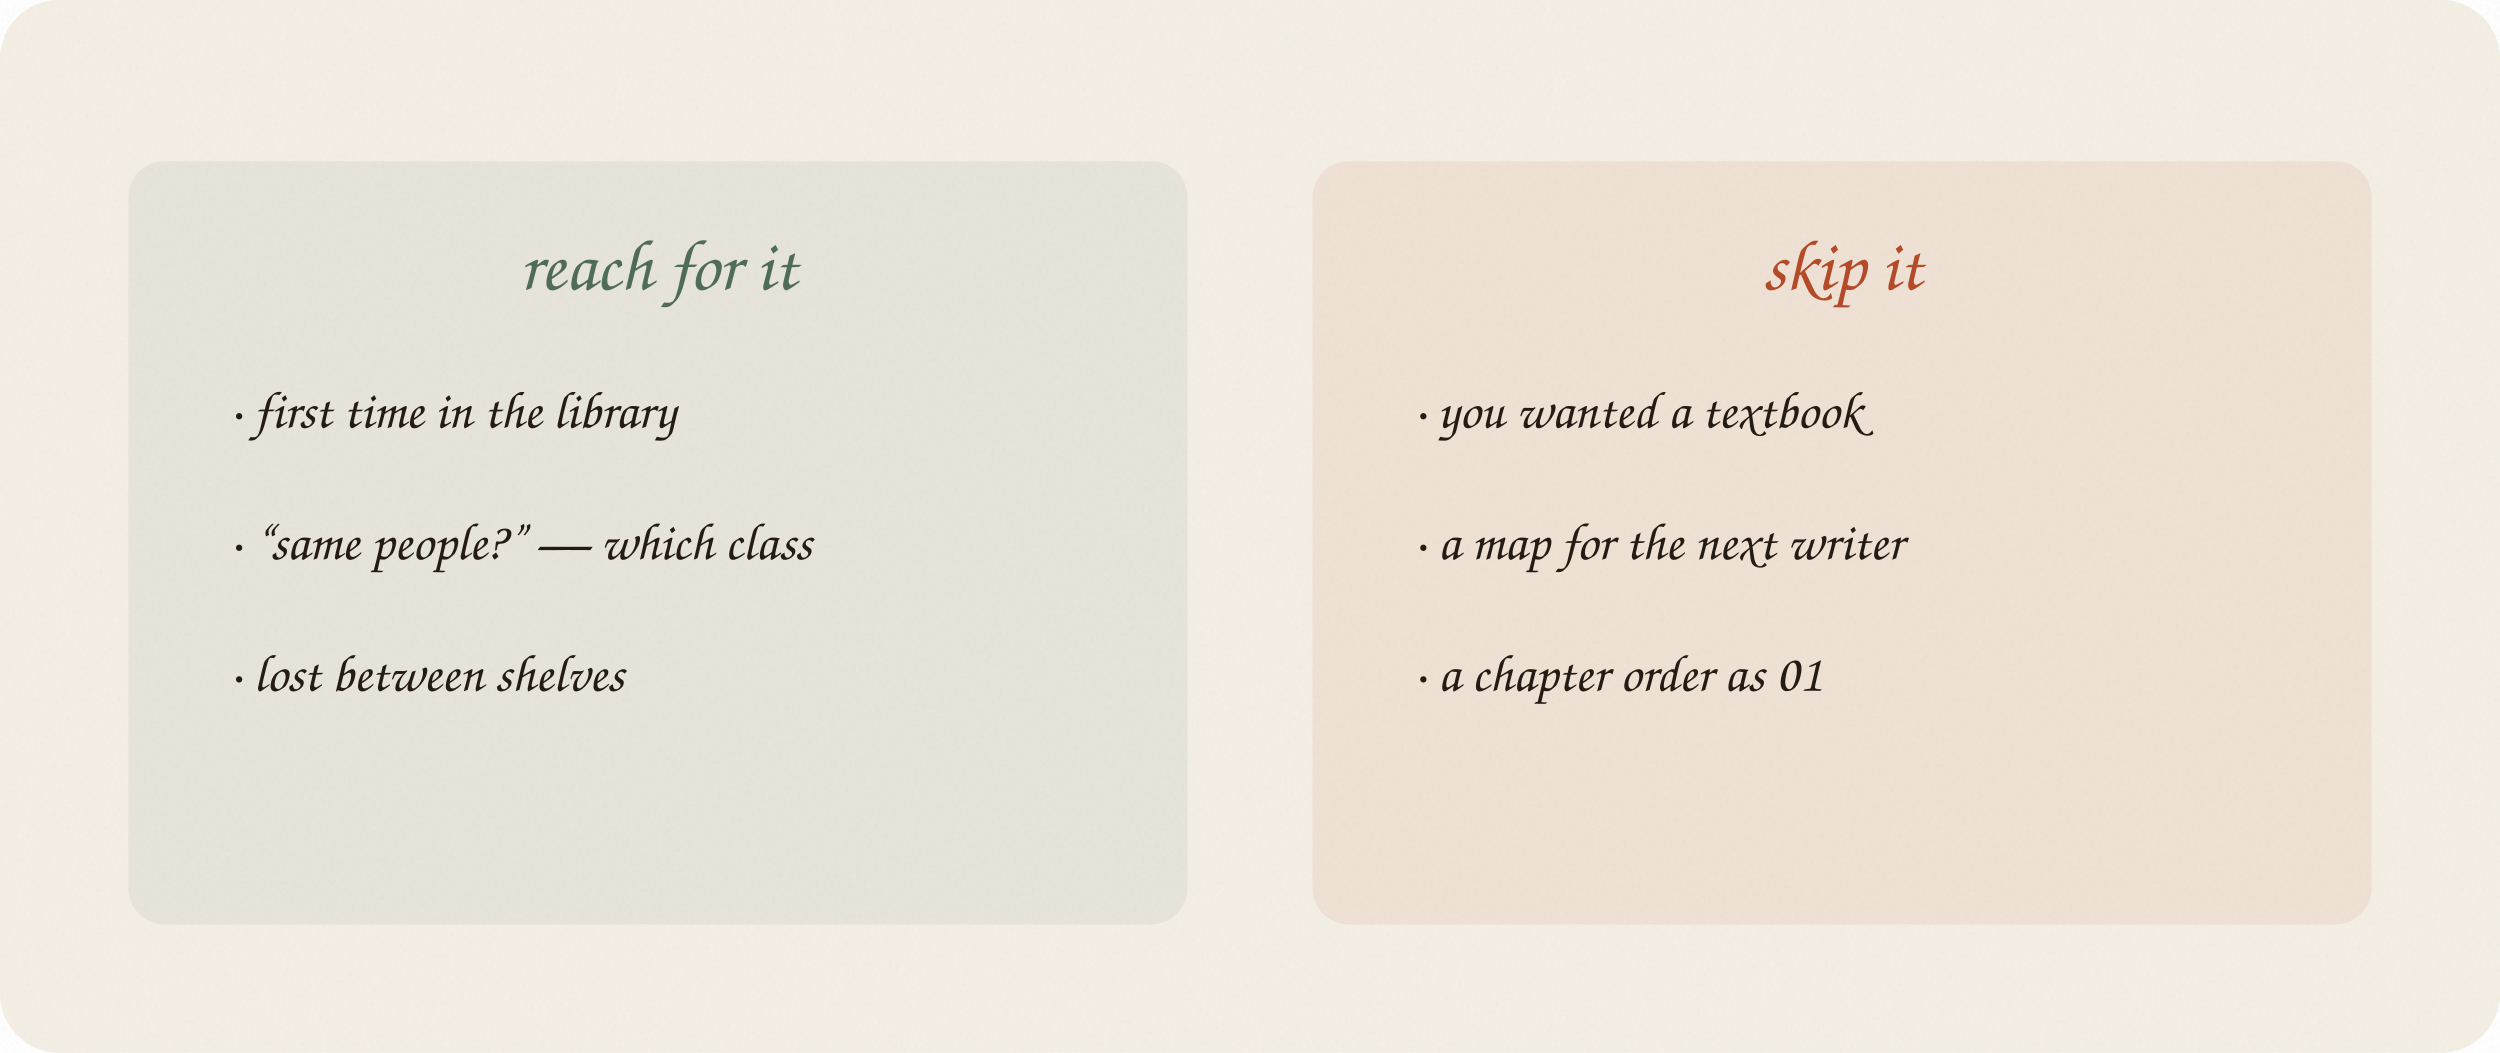
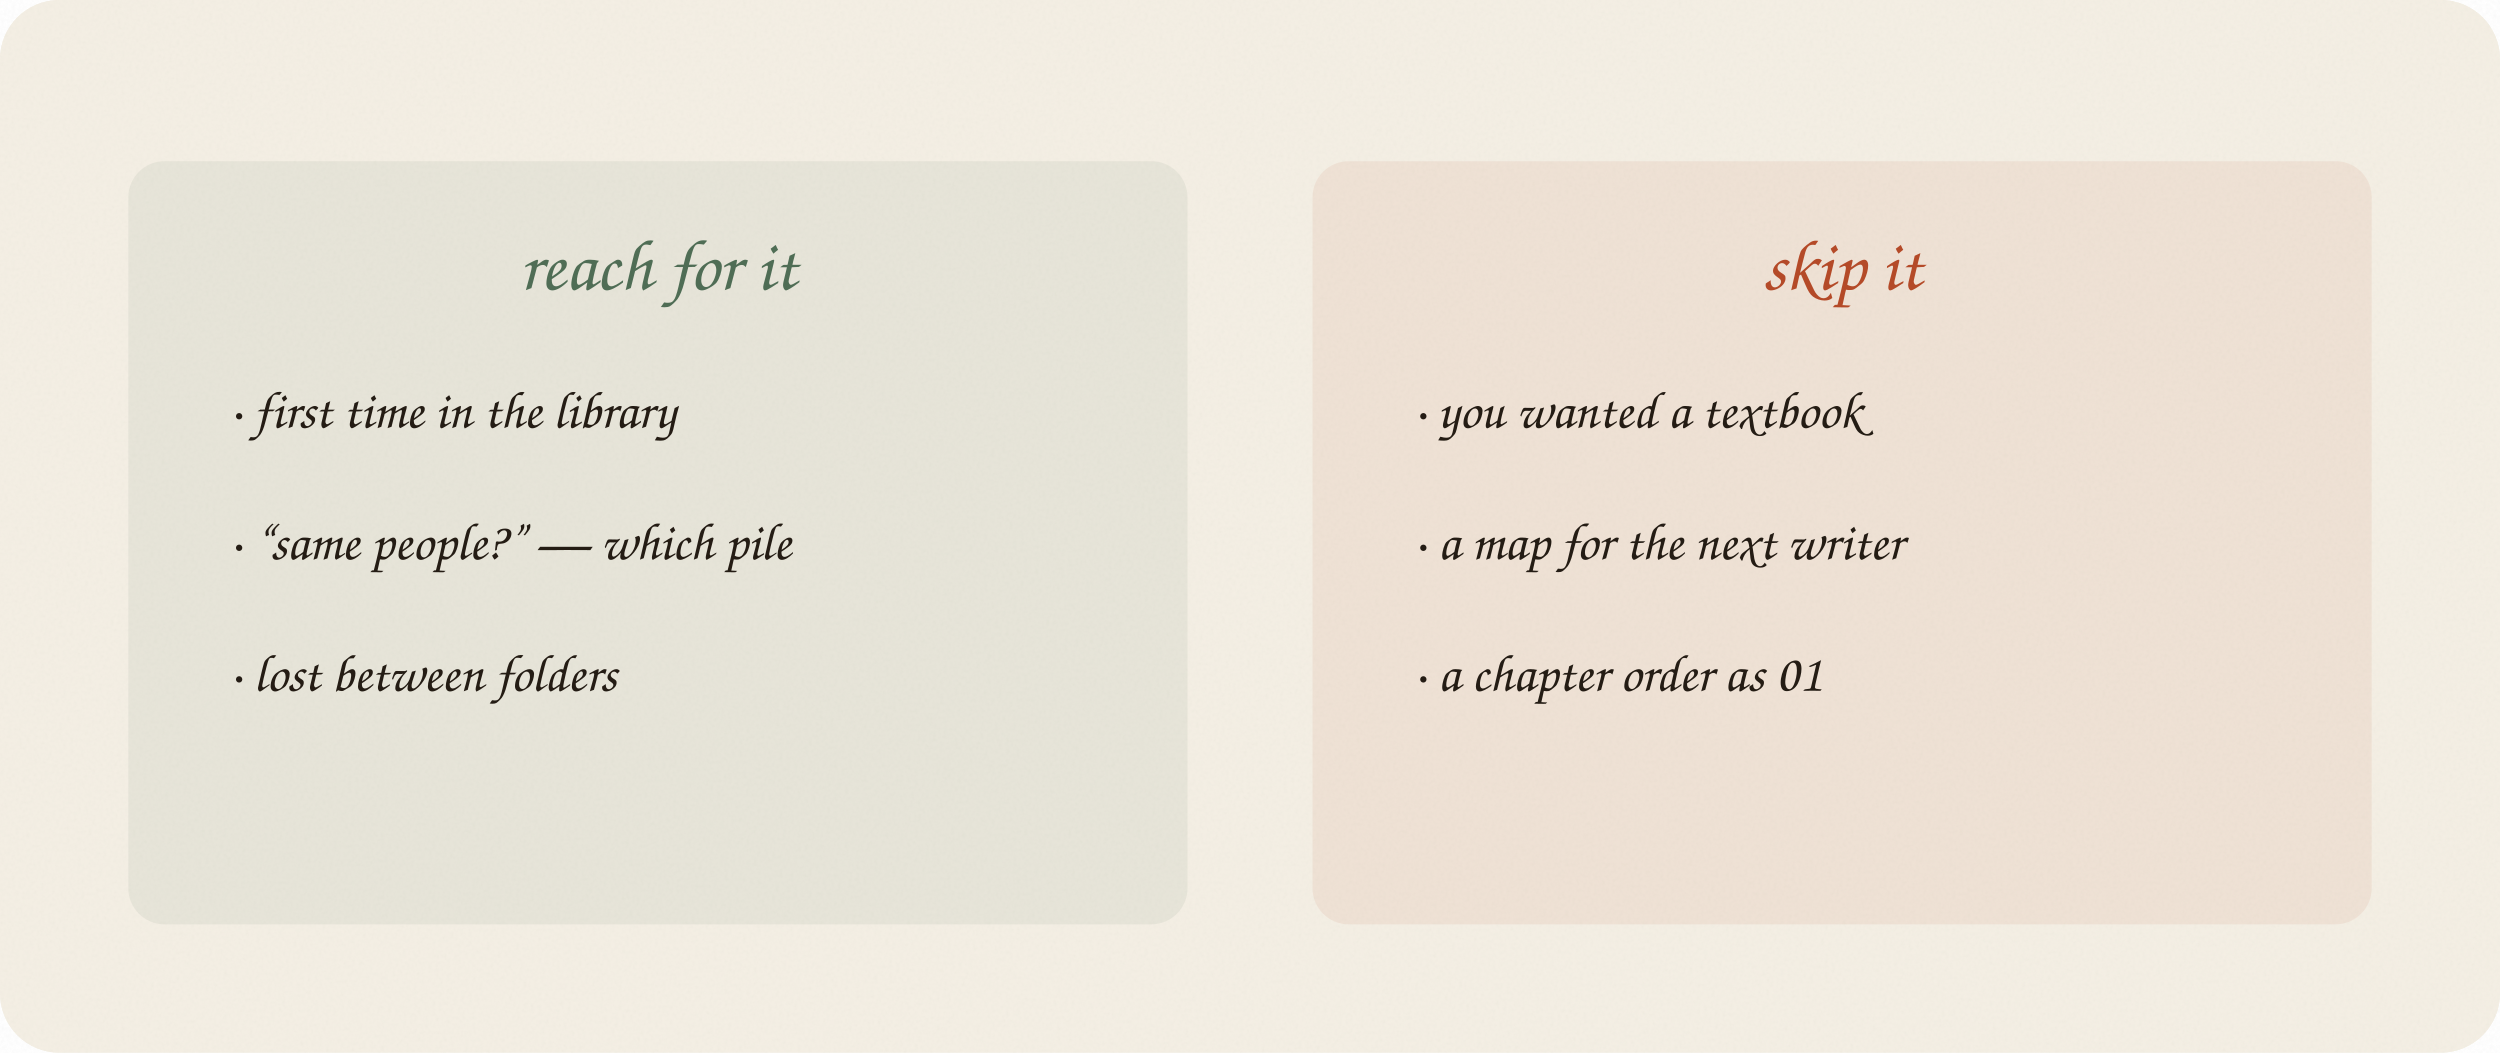
<svg xmlns="http://www.w3.org/2000/svg" viewBox="0 0 760 320" width="760" height="320" role="img" aria-label="when to open this zine">
  <defs>
    <filter id="grain" x="0" y="0" width="100%" height="100%">
      <feTurbulence type="fractalNoise" baseFrequency="0.9" numOctaves="2" stitchTiles="stitch" result="n" />
      <feColorMatrix type="saturate" values="0" />
      <feComponentTransfer>
        <feFuncA type="linear" slope="0.07" />
      </feComponentTransfer>
      <feBlend in="SourceGraphic" mode="multiply" />
    </filter>
  </defs>
  <rect width="760" height="320" rx="18" ry="18" fill="#f4efe4" />
  <rect width="760" height="320" rx="18" ry="18" fill="#f4efe4" filter="url(#grain)" opacity="0.9" />
  <rect x="40" y="50" width="320" height="230" rx="10" fill="#4f6d55" opacity="0.08" stroke="#4f6d55" stroke-width="2" />
  <rect x="400" y="50" width="320" height="230" rx="10" fill="#b44a28" opacity="0.08" stroke="#b44a28" stroke-width="2" />
  <text x="200" y="88" font-family="Bradley Hand, Apple Chancery, Segoe Script, Comic Sans MS, cursive" font-size="22" fill="#4f6d55" text-anchor="middle">reach for it</text>
  <text x="560" y="88" font-family="Bradley Hand, Apple Chancery, Segoe Script, Comic Sans MS, cursive" font-size="22" fill="#b44a28" text-anchor="middle">skip it</text>
  <text x="70" y="130" font-family="Bradley Hand, Apple Chancery, Segoe Script, Comic Sans MS, cursive" font-size="16" fill="#241c14" text-anchor="start">·  first time in the library</text>
-   <text x="70" y="170" font-family="Bradley Hand, Apple Chancery, Segoe Script, Comic Sans MS, cursive" font-size="16" fill="#241c14" text-anchor="start">·  “same people?” — which class</text>
-   <text x="70" y="210" font-family="Bradley Hand, Apple Chancery, Segoe Script, Comic Sans MS, cursive" font-size="16" fill="#241c14" text-anchor="start">·  lost between shelves</text>
+   <text x="70" y="170" font-family="Bradley Hand, Apple Chancery, Segoe Script, Comic Sans MS, cursive" font-size="16" fill="#241c14" text-anchor="start">·  “same people?” — which pile</text>
+   <text x="70" y="210" font-family="Bradley Hand, Apple Chancery, Segoe Script, Comic Sans MS, cursive" font-size="16" fill="#241c14" text-anchor="start">·  lost between folders</text>
  <text x="430" y="130" font-family="Bradley Hand, Apple Chancery, Segoe Script, Comic Sans MS, cursive" font-size="16" fill="#241c14" text-anchor="start">·  you wanted a textbook</text>
  <text x="430" y="170" font-family="Bradley Hand, Apple Chancery, Segoe Script, Comic Sans MS, cursive" font-size="16" fill="#241c14" text-anchor="start">·  a map for the next writer</text>
  <text x="430" y="210" font-family="Bradley Hand, Apple Chancery, Segoe Script, Comic Sans MS, cursive" font-size="16" fill="#241c14" text-anchor="start">·  a chapter order as 01</text>
</svg>
